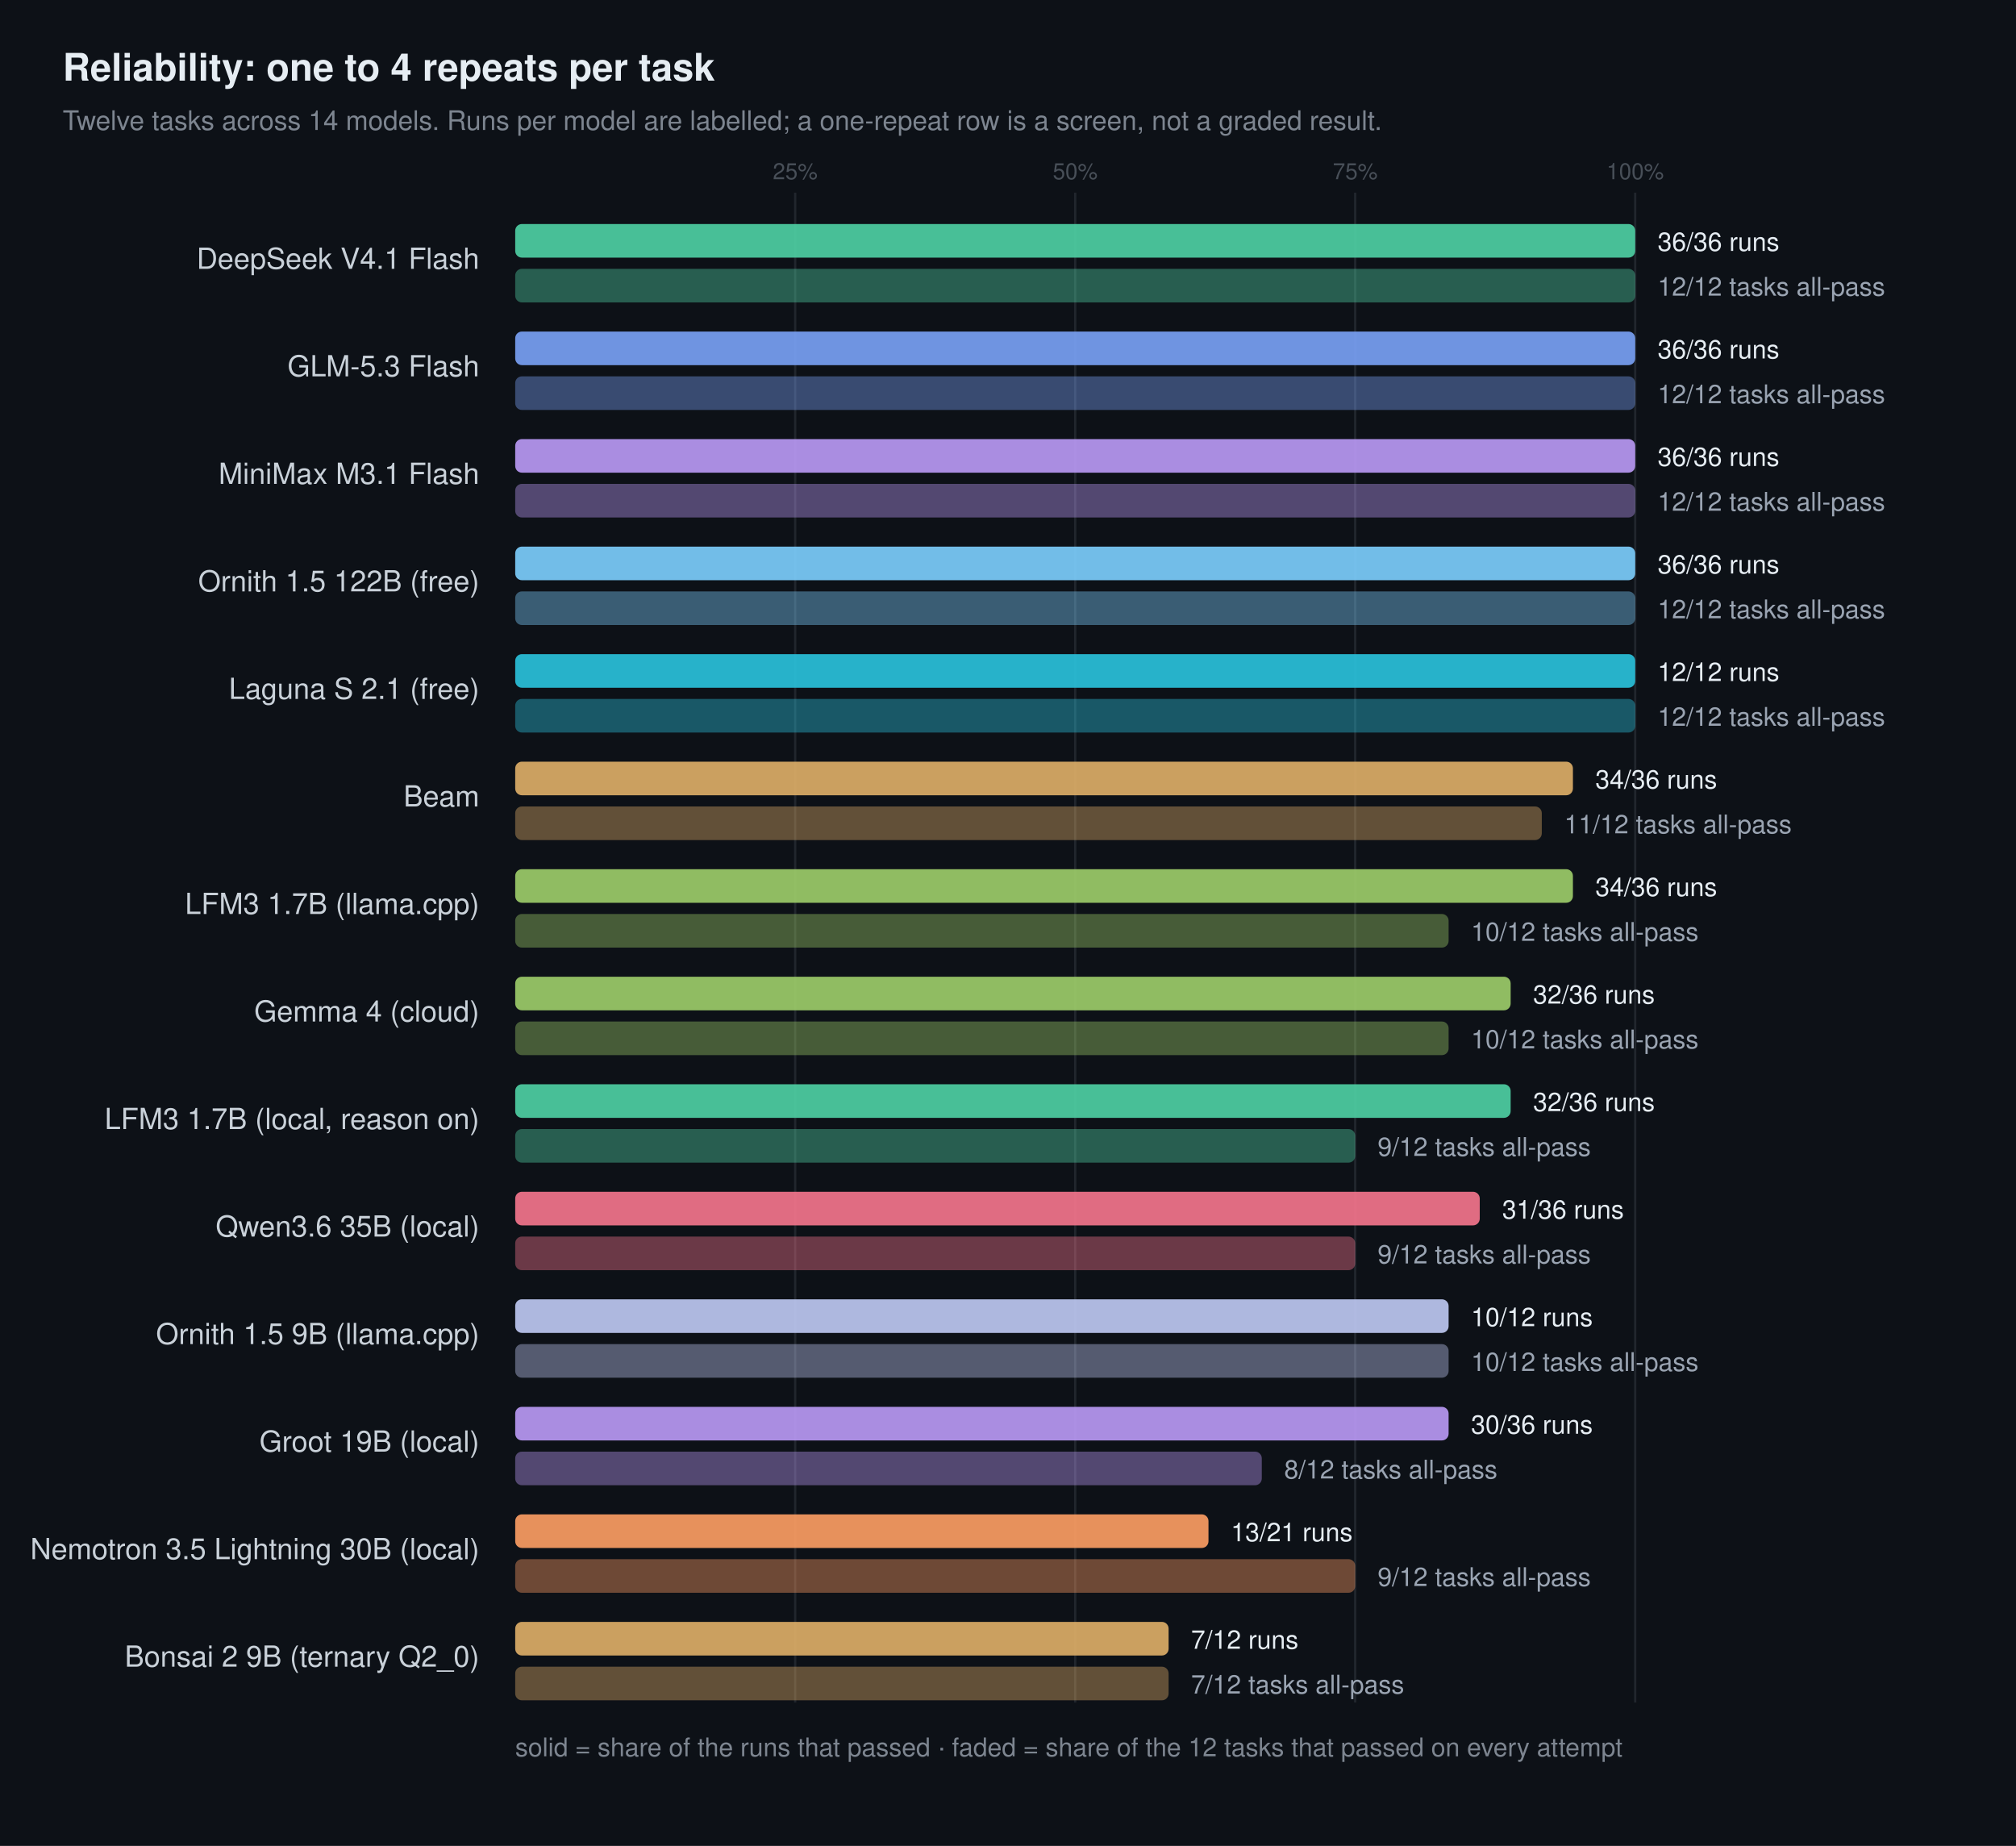
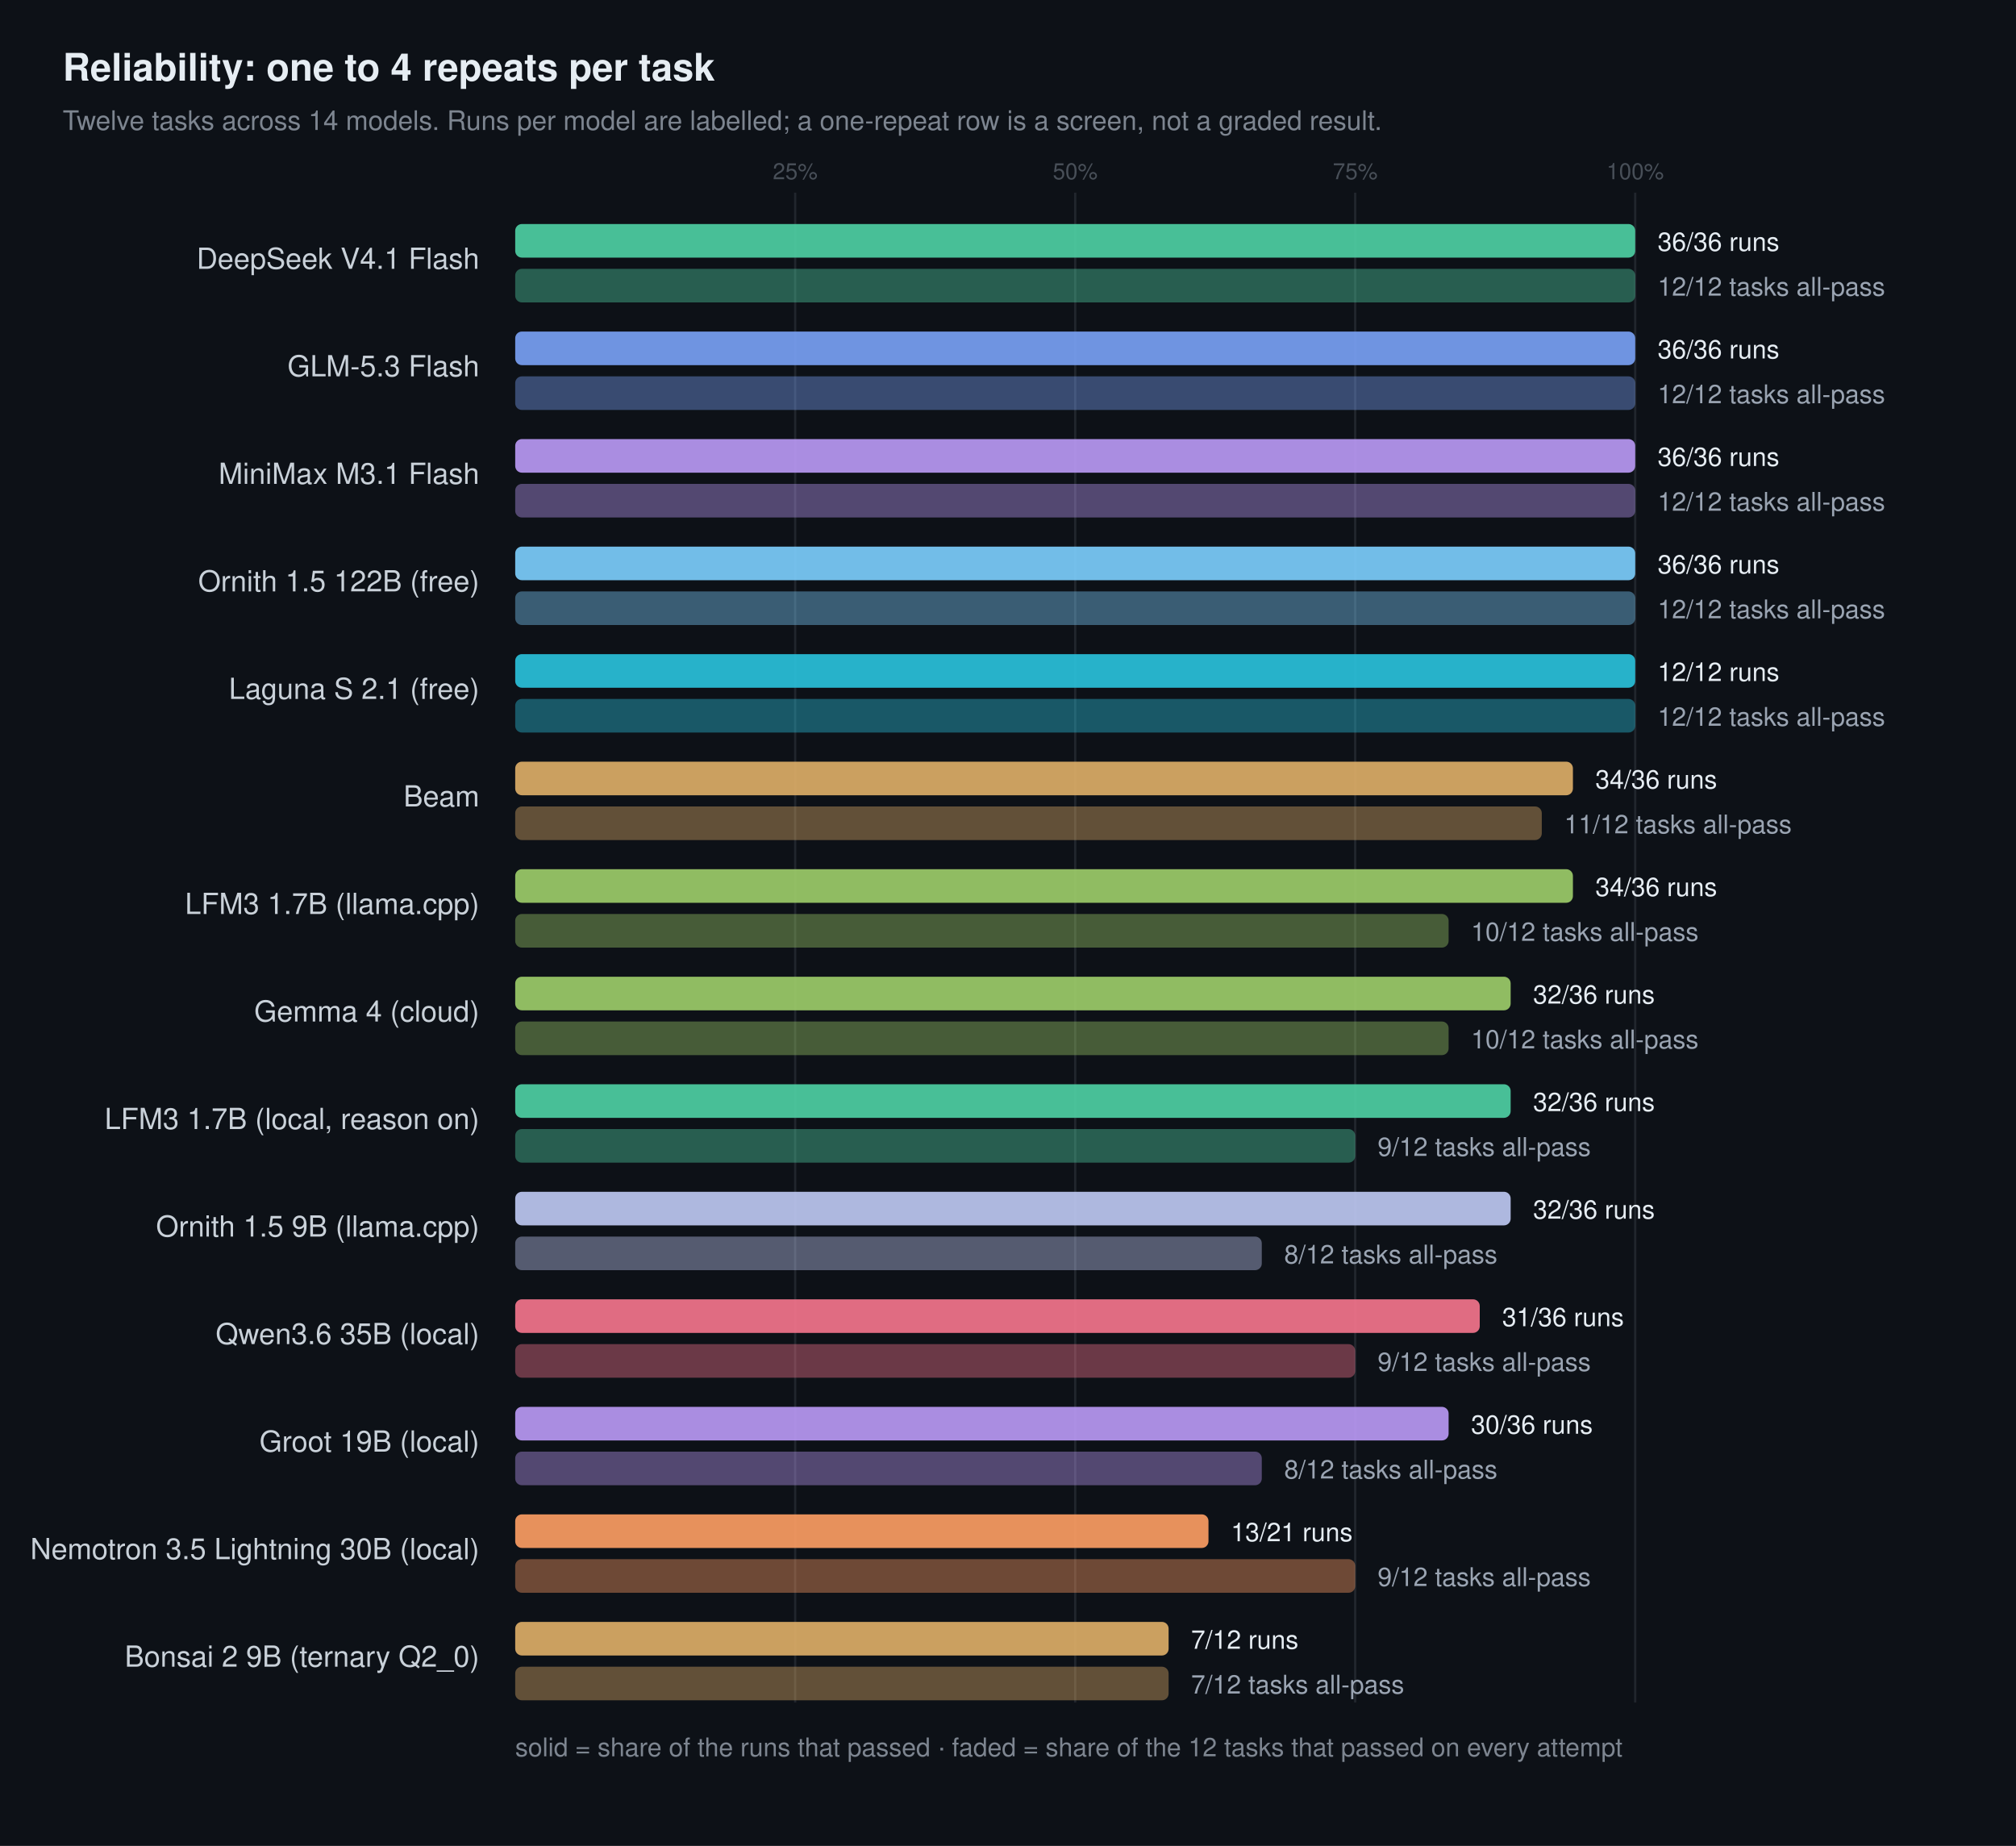
<svg xmlns="http://www.w3.org/2000/svg" width="900" height="824" viewBox="0 0 900 824" font-family="ui-sans-serif, -apple-system, Segoe UI, Helvetica, Arial, sans-serif">
  <rect width="100%" height="100%" fill="#0d1117" />
  <text x="28" y="36" fill="#e6edf3" font-size="17" font-weight="600">Reliability: one to 4 repeats per task</text>
  <text x="28" y="58" fill="#7d8590" font-size="12">Twelve tasks across 14 models. Runs per model are labelled; a one-repeat row is a screen, not a graded result.</text>
  <line x1="355.0" y1="86" x2="355.0" y2="760" stroke="#21262d" stroke-width="1" />
  <text x="355.0" y="80" fill="#484f58" font-size="10" text-anchor="middle">25%</text>
  <line x1="480.0" y1="86" x2="480.0" y2="760" stroke="#21262d" stroke-width="1" />
  <text x="480.0" y="80" fill="#484f58" font-size="10" text-anchor="middle">50%</text>
  <line x1="605.0" y1="86" x2="605.0" y2="760" stroke="#21262d" stroke-width="1" />
  <text x="605.0" y="80" fill="#484f58" font-size="10" text-anchor="middle">75%</text>
  <line x1="730.0" y1="86" x2="730.0" y2="760" stroke="#21262d" stroke-width="1" />
  <text x="730.0" y="80" fill="#484f58" font-size="10" text-anchor="middle">100%</text>
  <text x="214" y="120" fill="#c9d1d9" font-size="13" text-anchor="end">DeepSeek V4.1 Flash</text>
  <rect x="230" y="100" width="500.0" height="15" rx="3" fill="#4fd1a5" opacity="0.9" />
  <text x="740.0" y="112" fill="#e6edf3" font-size="11.5">36/36 runs</text>
  <rect x="230" y="120" width="500.0" height="15" rx="3" fill="#4fd1a5" opacity="0.4" />
  <text x="740.0" y="132" fill="#9aa4b2" font-size="11.5">12/12 tasks all-pass</text>
  <text x="214" y="168" fill="#c9d1d9" font-size="13" text-anchor="end">GLM-5.3 Flash</text>
  <rect x="230" y="148" width="500.0" height="15" rx="3" fill="#7aa2f7" opacity="0.9" />
  <text x="740.0" y="160" fill="#e6edf3" font-size="11.5">36/36 runs</text>
  <rect x="230" y="168" width="500.0" height="15" rx="3" fill="#7aa2f7" opacity="0.4" />
  <text x="740.0" y="180" fill="#9aa4b2" font-size="11.5">12/12 tasks all-pass</text>
  <text x="214" y="216" fill="#c9d1d9" font-size="13" text-anchor="end">MiniMax M3.1 Flash</text>
  <rect x="230" y="196" width="500.0" height="15" rx="3" fill="#bb9af7" opacity="0.9" />
  <text x="740.0" y="208" fill="#e6edf3" font-size="11.5">36/36 runs</text>
  <rect x="230" y="216" width="500.0" height="15" rx="3" fill="#bb9af7" opacity="0.4" />
  <text x="740.0" y="228" fill="#9aa4b2" font-size="11.5">12/12 tasks all-pass</text>
  <text x="214" y="264" fill="#c9d1d9" font-size="13" text-anchor="end">Ornith 1.5 122B (free)</text>
  <rect x="230" y="244" width="500.0" height="15" rx="3" fill="#7dcfff" opacity="0.9" />
  <text x="740.0" y="256" fill="#e6edf3" font-size="11.5">36/36 runs</text>
  <rect x="230" y="264" width="500.0" height="15" rx="3" fill="#7dcfff" opacity="0.4" />
  <text x="740.0" y="276" fill="#9aa4b2" font-size="11.5">12/12 tasks all-pass</text>
  <text x="214" y="312" fill="#c9d1d9" font-size="13" text-anchor="end">Laguna S 2.1 (free)</text>
  <rect x="230" y="292" width="500.0" height="15" rx="3" fill="#2ac3de" opacity="0.9" />
  <text x="740.0" y="304" fill="#e6edf3" font-size="11.5">12/12 runs</text>
  <rect x="230" y="312" width="500.0" height="15" rx="3" fill="#2ac3de" opacity="0.4" />
  <text x="740.0" y="324" fill="#9aa4b2" font-size="11.5">12/12 tasks all-pass</text>
  <text x="214" y="360" fill="#c9d1d9" font-size="13" text-anchor="end">Beam</text>
  <rect x="230" y="340" width="472.2" height="15" rx="3" fill="#e0af68" opacity="0.9" />
  <text x="712.2" y="352" fill="#e6edf3" font-size="11.5">34/36 runs</text>
  <rect x="230" y="360" width="458.3" height="15" rx="3" fill="#e0af68" opacity="0.4" />
  <text x="698.3" y="372" fill="#9aa4b2" font-size="11.5">11/12 tasks all-pass</text>
  <text x="214" y="408" fill="#c9d1d9" font-size="13" text-anchor="end">LFM3 1.7B (llama.cpp)</text>
  <rect x="230" y="388" width="472.2" height="15" rx="3" fill="#9ece6a" opacity="0.9" />
  <text x="712.2" y="400" fill="#e6edf3" font-size="11.5">34/36 runs</text>
  <rect x="230" y="408" width="416.7" height="15" rx="3" fill="#9ece6a" opacity="0.4" />
  <text x="656.7" y="420" fill="#9aa4b2" font-size="11.5">10/12 tasks all-pass</text>
  <text x="214" y="456" fill="#c9d1d9" font-size="13" text-anchor="end">Gemma 4 (cloud)</text>
  <rect x="230" y="436" width="444.4" height="15" rx="3" fill="#9ece6a" opacity="0.9" />
  <text x="684.4" y="448" fill="#e6edf3" font-size="11.5">32/36 runs</text>
  <rect x="230" y="456" width="416.7" height="15" rx="3" fill="#9ece6a" opacity="0.4" />
  <text x="656.7" y="468" fill="#9aa4b2" font-size="11.5">10/12 tasks all-pass</text>
  <text x="214" y="504" fill="#c9d1d9" font-size="13" text-anchor="end">LFM3 1.7B (local, reason on)</text>
  <rect x="230" y="484" width="444.4" height="15" rx="3" fill="#4fd1a5" opacity="0.9" />
  <text x="684.4" y="496" fill="#e6edf3" font-size="11.5">32/36 runs</text>
  <rect x="230" y="504" width="375.0" height="15" rx="3" fill="#4fd1a5" opacity="0.4" />
  <text x="615.0" y="516" fill="#9aa4b2" font-size="11.5">9/12 tasks all-pass</text>
-   <text x="214" y="552" fill="#c9d1d9" font-size="13" text-anchor="end">Qwen3.6 35B (local)</text>
-   <rect x="230" y="532" width="430.6" height="15" rx="3" fill="#f7768e" opacity="0.9" />
-   <text x="670.6" y="544" fill="#e6edf3" font-size="11.5">31/36 runs</text>
-   <rect x="230" y="552" width="375.0" height="15" rx="3" fill="#f7768e" opacity="0.4" />
-   <text x="615.0" y="564" fill="#9aa4b2" font-size="11.5">9/12 tasks all-pass</text>
-   <text x="214" y="600" fill="#c9d1d9" font-size="13" text-anchor="end">Ornith 1.5 9B (llama.cpp)</text>
-   <rect x="230" y="580" width="416.7" height="15" rx="3" fill="#c0caf5" opacity="0.9" />
-   <text x="656.7" y="592" fill="#e6edf3" font-size="11.5">10/12 runs</text>
-   <rect x="230" y="600" width="416.7" height="15" rx="3" fill="#c0caf5" opacity="0.4" />
-   <text x="656.7" y="612" fill="#9aa4b2" font-size="11.5">10/12 tasks all-pass</text>
+   <text x="214" y="552" fill="#c9d1d9" font-size="13" text-anchor="end">Ornith 1.5 9B (llama.cpp)</text>
+   <rect x="230" y="532" width="444.4" height="15" rx="3" fill="#c0caf5" opacity="0.9" />
+   <text x="684.4" y="544" fill="#e6edf3" font-size="11.5">32/36 runs</text>
+   <rect x="230" y="552" width="333.3" height="15" rx="3" fill="#c0caf5" opacity="0.4" />
+   <text x="573.3" y="564" fill="#9aa4b2" font-size="11.5">8/12 tasks all-pass</text>
+   <text x="214" y="600" fill="#c9d1d9" font-size="13" text-anchor="end">Qwen3.6 35B (local)</text>
+   <rect x="230" y="580" width="430.6" height="15" rx="3" fill="#f7768e" opacity="0.9" />
+   <text x="670.6" y="592" fill="#e6edf3" font-size="11.5">31/36 runs</text>
+   <rect x="230" y="600" width="375.0" height="15" rx="3" fill="#f7768e" opacity="0.4" />
+   <text x="615.0" y="612" fill="#9aa4b2" font-size="11.5">9/12 tasks all-pass</text>
  <text x="214" y="648" fill="#c9d1d9" font-size="13" text-anchor="end">Groot 19B (local)</text>
  <rect x="230" y="628" width="416.7" height="15" rx="3" fill="#bb9af7" opacity="0.9" />
  <text x="656.7" y="640" fill="#e6edf3" font-size="11.5">30/36 runs</text>
  <rect x="230" y="648" width="333.3" height="15" rx="3" fill="#bb9af7" opacity="0.4" />
  <text x="573.3" y="660" fill="#9aa4b2" font-size="11.5">8/12 tasks all-pass</text>
  <text x="214" y="696" fill="#c9d1d9" font-size="13" text-anchor="end">Nemotron 3.5 Lightning 30B (local)</text>
  <rect x="230" y="676" width="309.5" height="15" rx="3" fill="#ff9e64" opacity="0.9" />
  <text x="549.5" y="688" fill="#e6edf3" font-size="11.5">13/21 runs</text>
  <rect x="230" y="696" width="375.0" height="15" rx="3" fill="#ff9e64" opacity="0.4" />
  <text x="615.0" y="708" fill="#9aa4b2" font-size="11.5">9/12 tasks all-pass</text>
  <text x="214" y="744" fill="#c9d1d9" font-size="13" text-anchor="end">Bonsai 2 9B (ternary Q2_0)</text>
  <rect x="230" y="724" width="291.7" height="15" rx="3" fill="#e0af68" opacity="0.9" />
  <text x="531.7" y="736" fill="#e6edf3" font-size="11.5">7/12 runs</text>
  <rect x="230" y="744" width="291.7" height="15" rx="3" fill="#e0af68" opacity="0.4" />
  <text x="531.7" y="756" fill="#9aa4b2" font-size="11.5">7/12 tasks all-pass</text>
  <text x="230" y="784" fill="#7d8590" font-size="11.5">solid = share of the runs that passed   ·   faded = share of the 12 tasks that passed on every attempt</text>
</svg>
